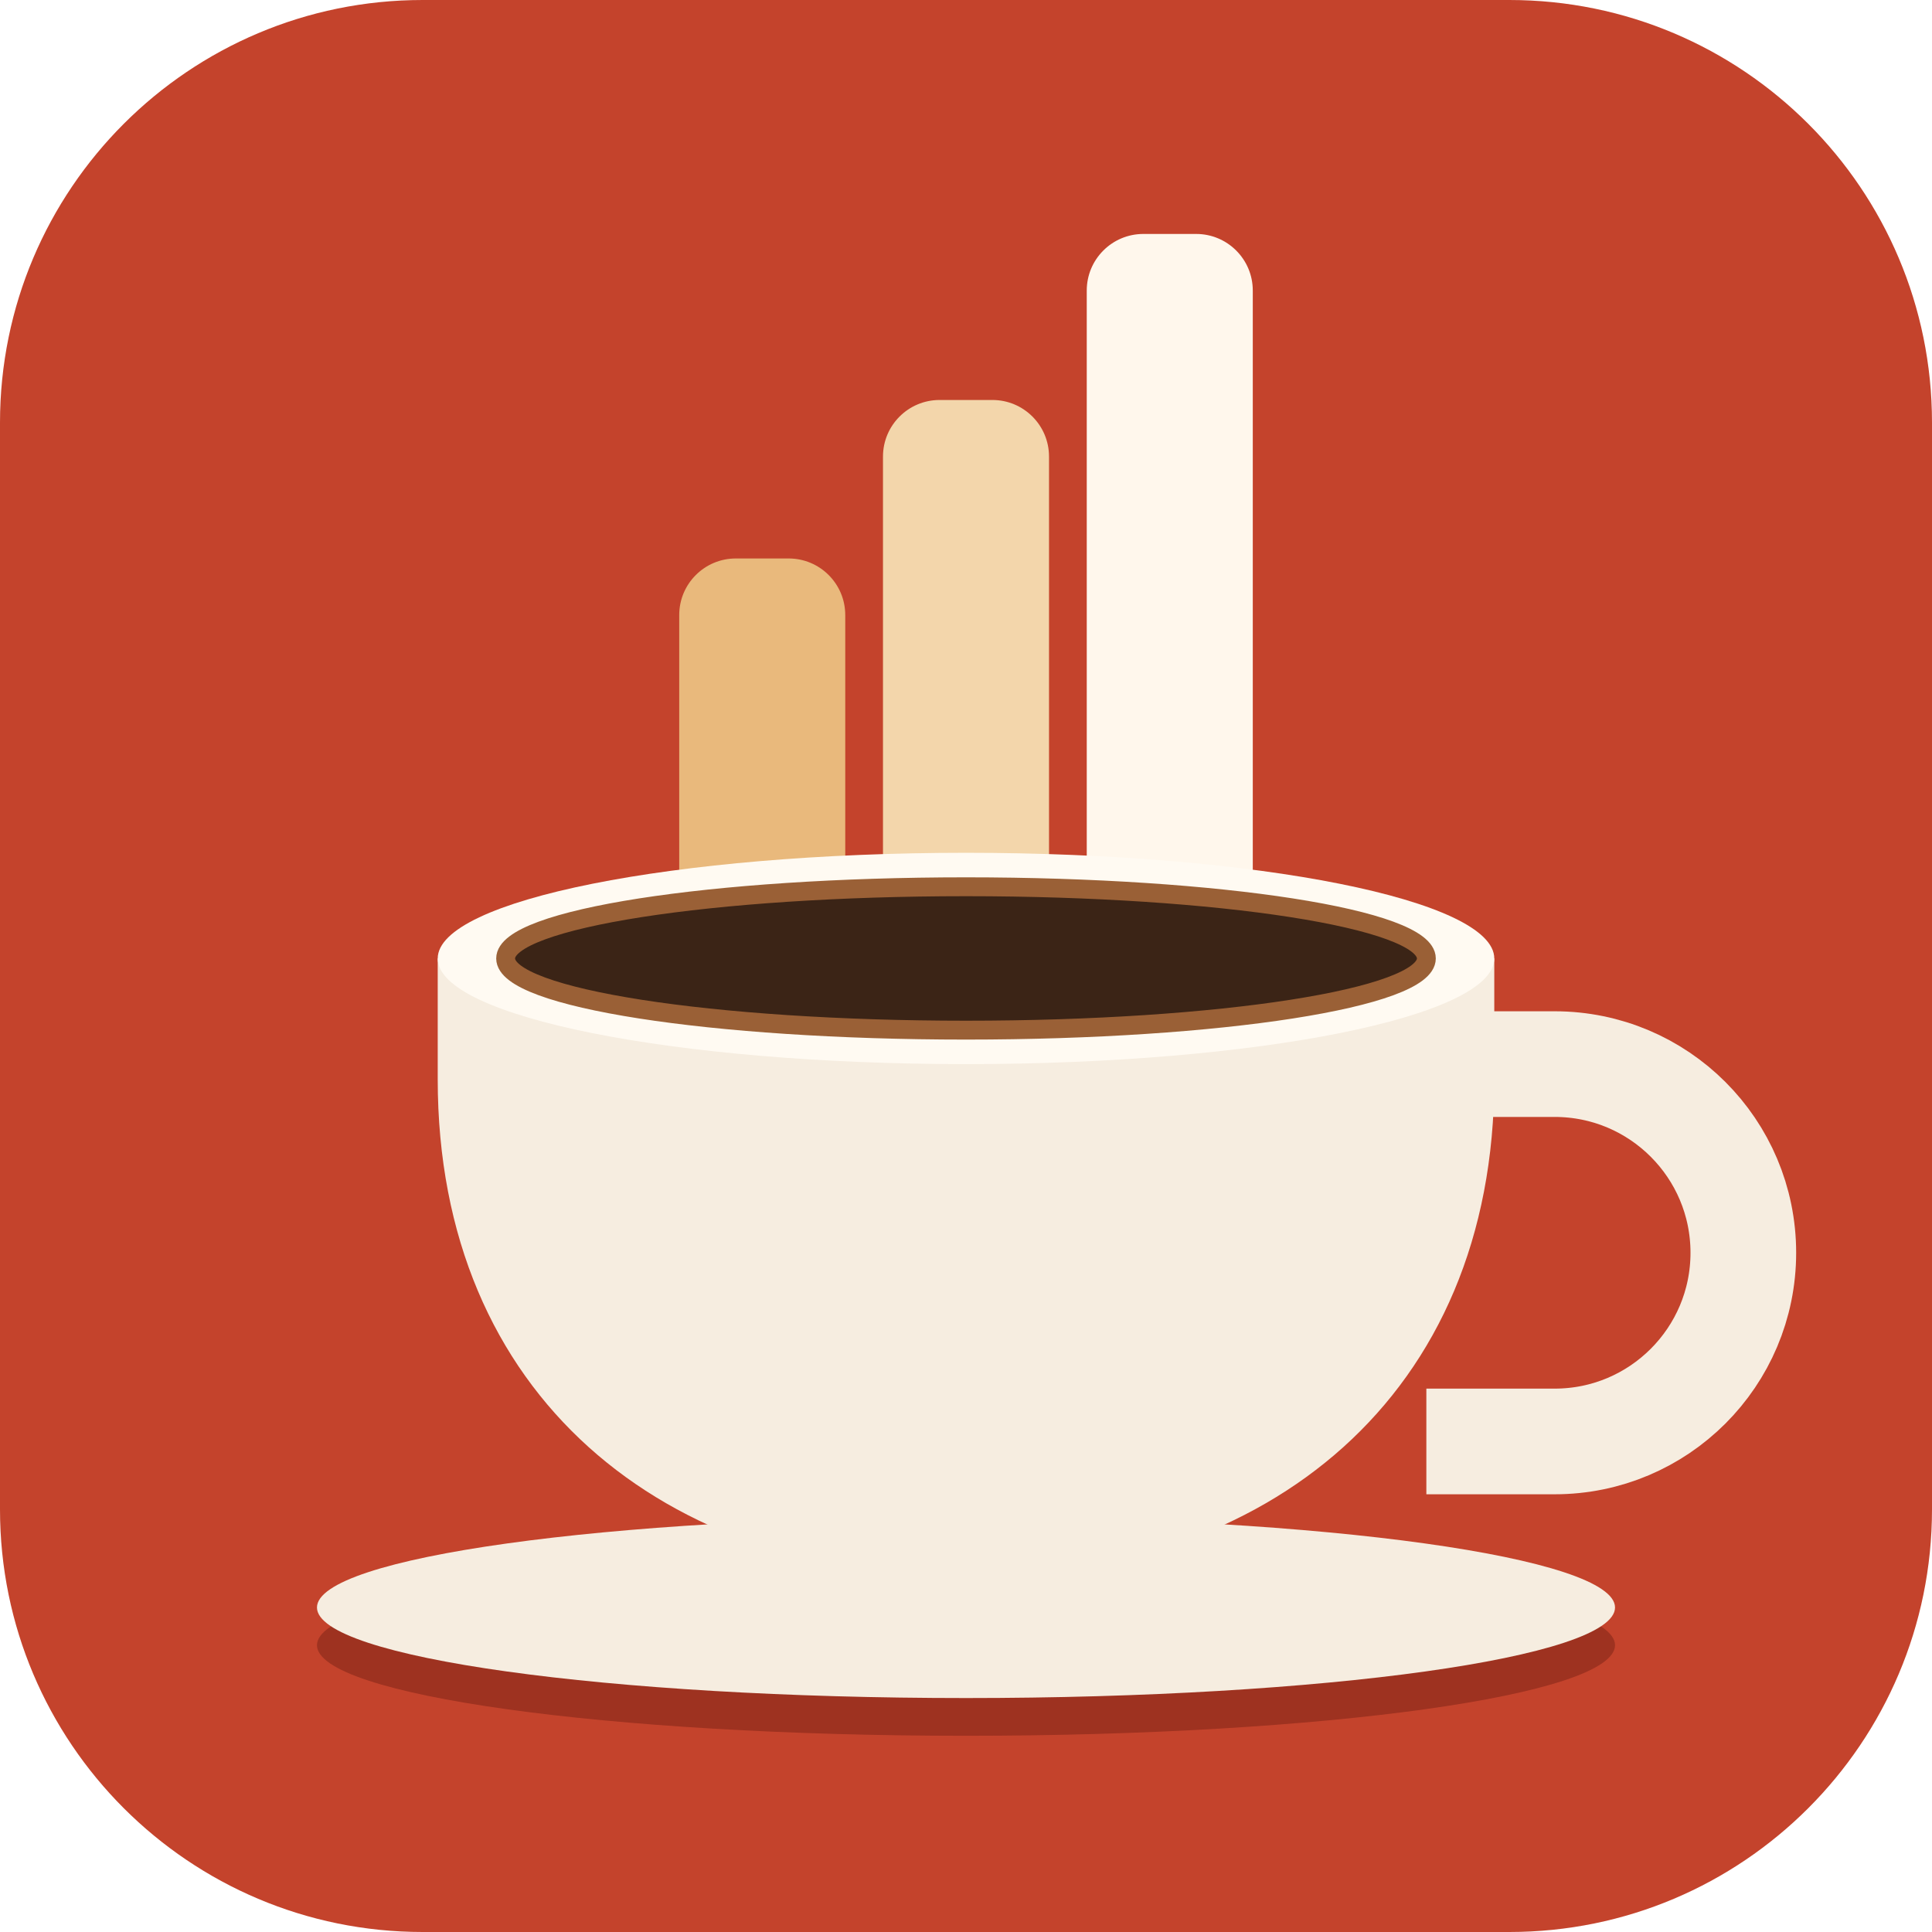
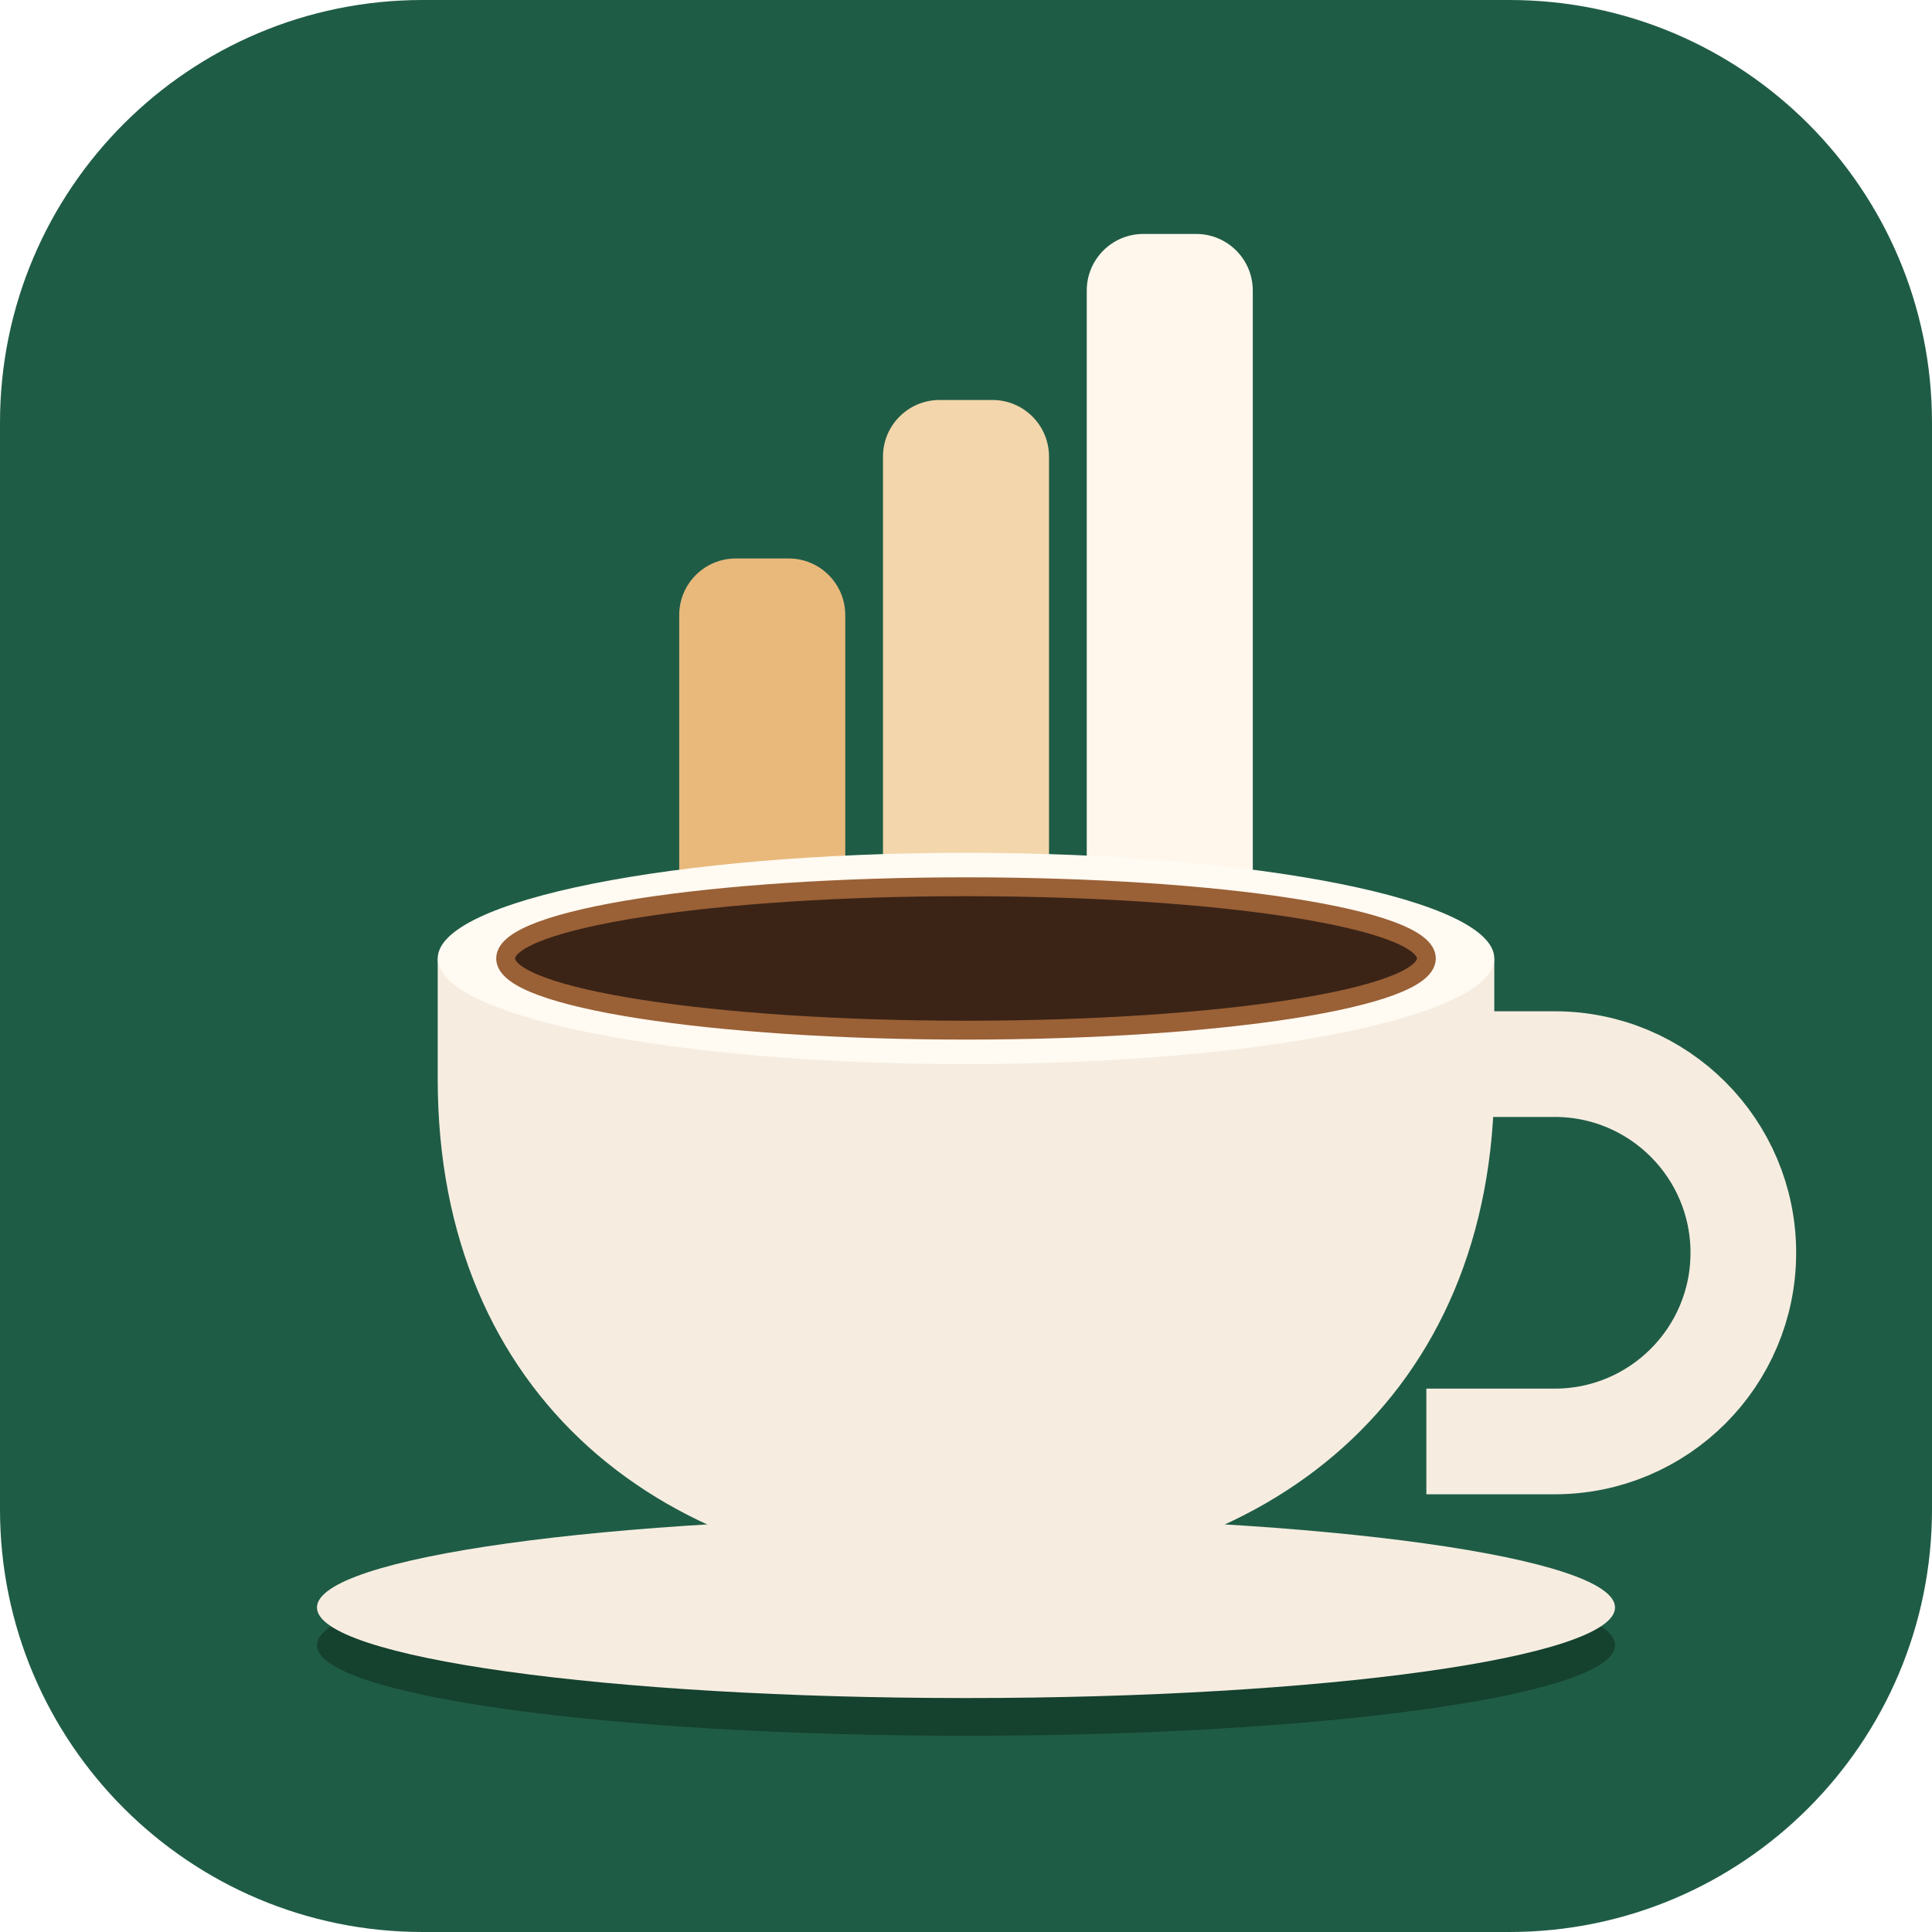
<svg xmlns="http://www.w3.org/2000/svg" viewBox="0 0 512 512" role="img" aria-label="QueryCafe">
-   <rect width="512" height="512" rx="112" fill="#c4432c" />
+   <rect width="512" height="512" rx="112" fill="#1f5c46" />
  <g transform="translate(0 -18)">
-     <ellipse cx="256" cy="454" rx="172" ry="24" fill="#9e3220" />
+     <ellipse cx="256" cy="454" rx="172" ry="24" fill="#15412f" />
    <ellipse cx="256" cy="444" rx="172" ry="24" fill="#f6ede0" />
    <rect x="180" y="166" width="44" height="106" rx="15" fill="#e9b97c" />
    <rect x="234" y="124" width="44" height="148" rx="15" fill="#f3d6ab" />
    <rect x="288" y="80" width="44" height="192" rx="15" fill="#fff7ec" />
    <path d="M392 300 H412 A50 50 0 0 1 412 400 H378" fill="none" stroke="#f6ede0" stroke-width="28" />
    <path d="M116 272 H396 V304 C396 388 336 436 256 436 C176 436 116 388 116 304 Z" fill="#f6ede0" />
    <ellipse cx="256" cy="272" rx="140" ry="28" fill="#fffaf2" />
    <ellipse cx="256" cy="272" rx="122" ry="19" fill="#3b2416" />
    <ellipse cx="256" cy="272" rx="122" ry="19" fill="none" stroke="#9a6036" stroke-width="5" />
  </g>
</svg>
